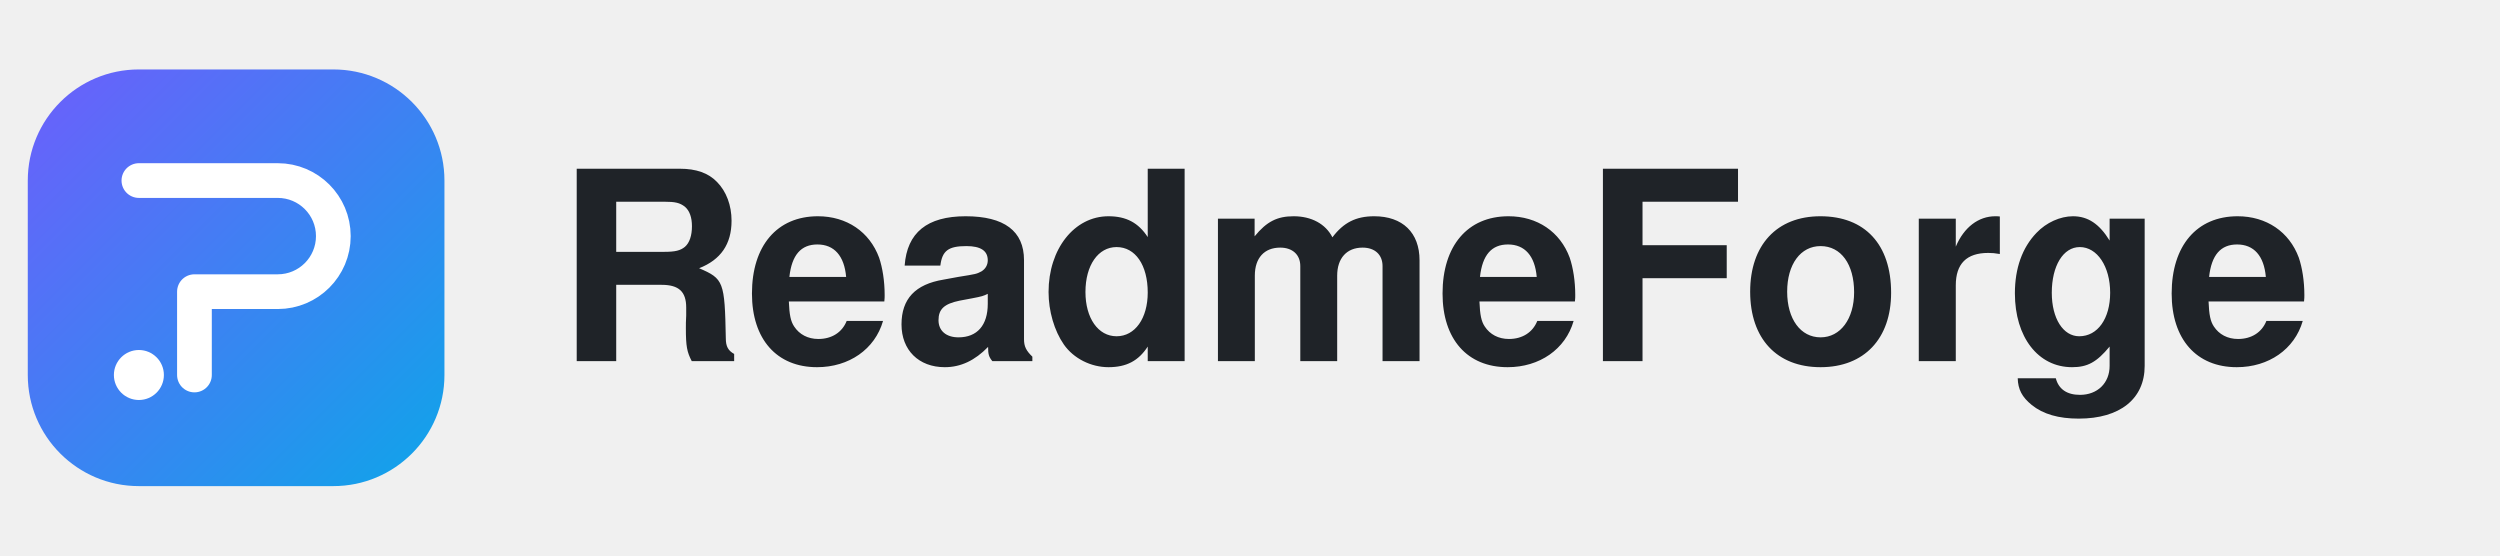
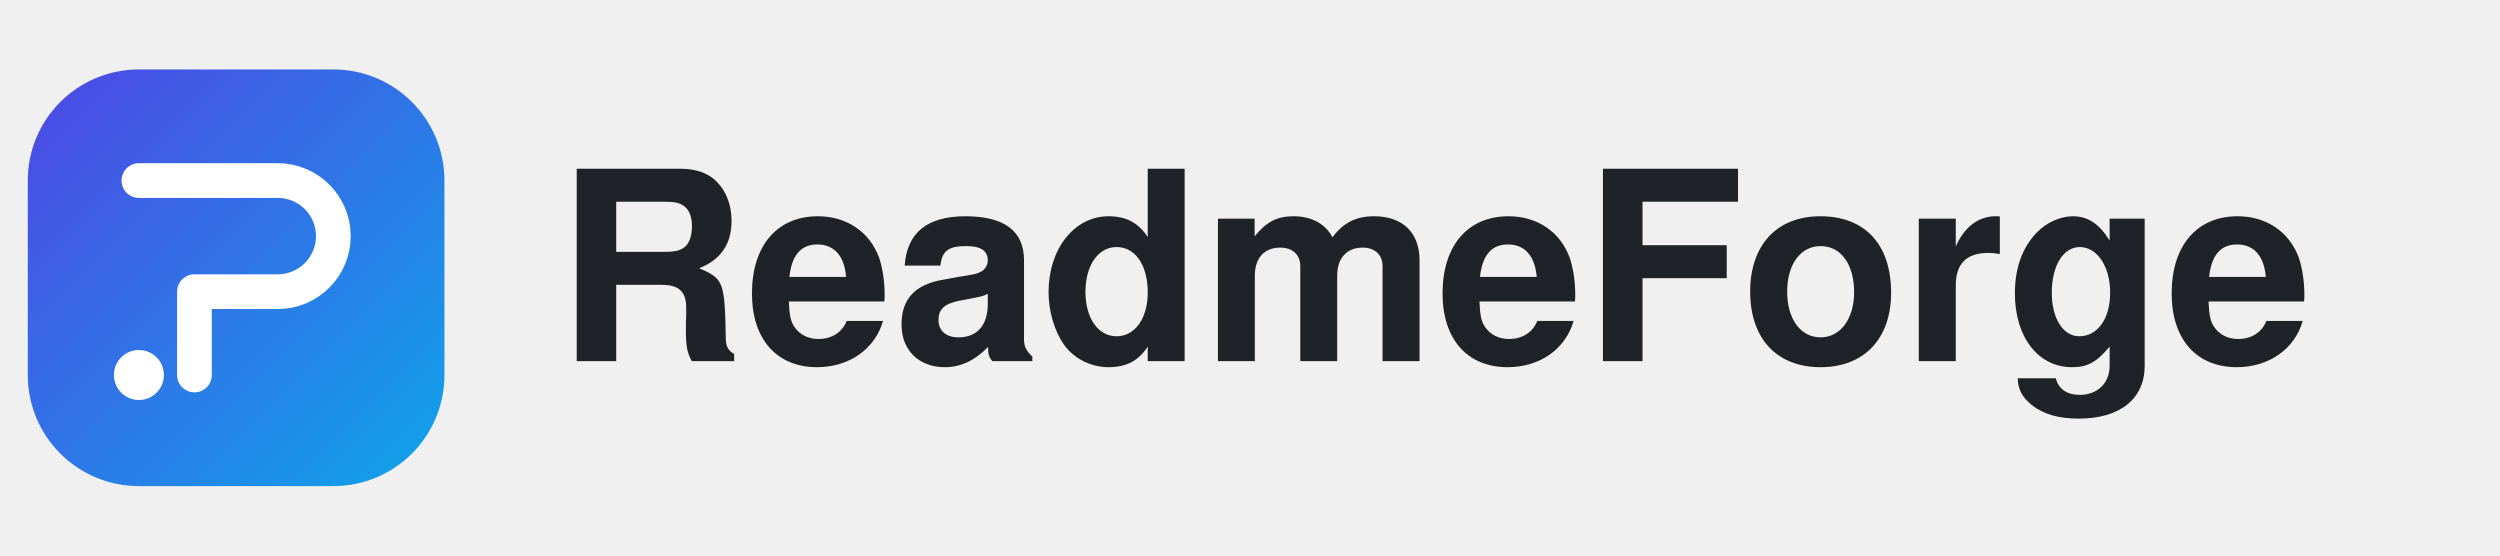
<svg xmlns="http://www.w3.org/2000/svg" viewBox="0 0 360 80" width="360" height="80" role="img" aria-label="ReadmeForge">
  <defs>
    <linearGradient id="rfl" x1="0" y1="0" x2="1" y2="1">
-       <stop offset="0" stop-color="#6d5efc" />
+       <stop offset="0" stop-color="#4f46e5" />
      <stop offset="1" stop-color="#0ea5e9" />
    </linearGradient>
  </defs>
  <rect x="4" y="10" width="60" height="60" rx="16" fill="url(#rfl)" />
-   <path d="M20 26h20a8 8 0 0 1 8 8v0a8 8 0 0 1-8 8H28v12" fill="none" stroke="#ffffff" stroke-width="5" stroke-linecap="round" stroke-linejoin="round" />
+   <path d="M20 26h20a8 8 0 0 1 8 8a8 8 0 0 1-8 8H28v12" fill="none" stroke="#ffffff" stroke-width="5" stroke-linecap="round" stroke-linejoin="round" />
  <circle cx="20" cy="54" r="3.6" fill="#ffffff" />
  <text x="80" y="52" font-family="Segoe UI, Helvetica, Arial, sans-serif" font-size="38" font-weight="700" fill="#1f2328">ReadmeForge</text>
</svg>
